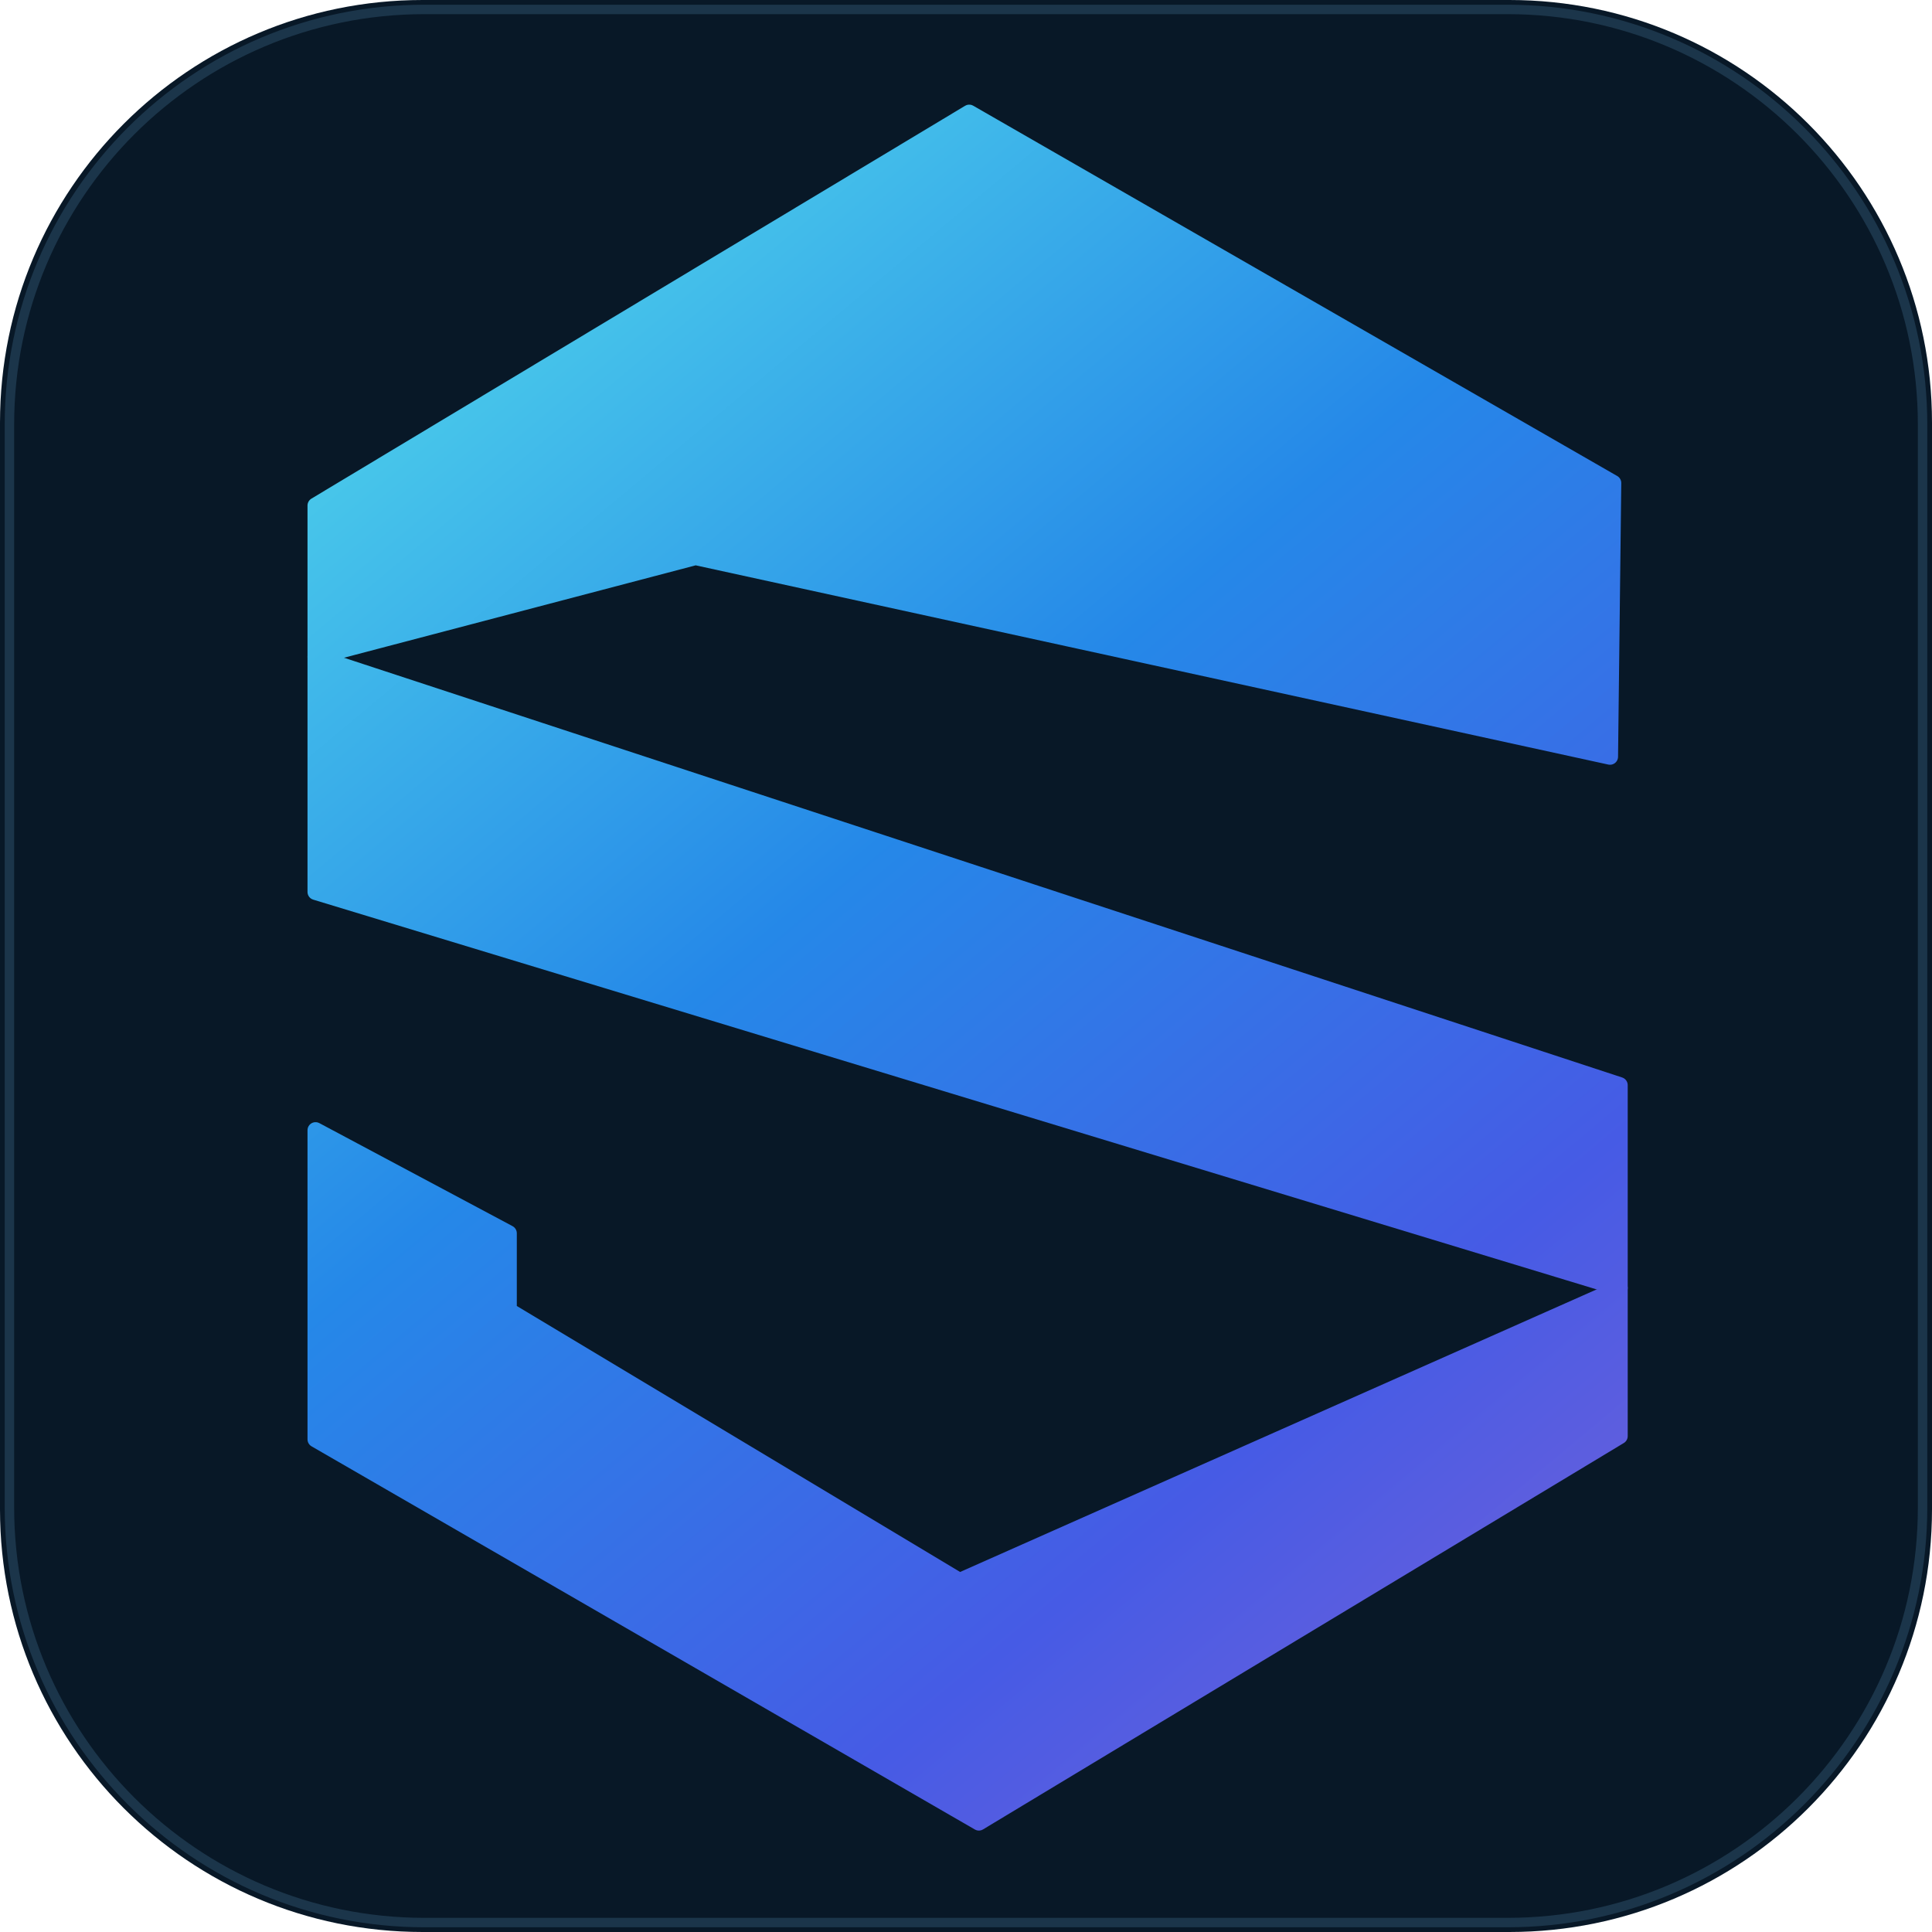
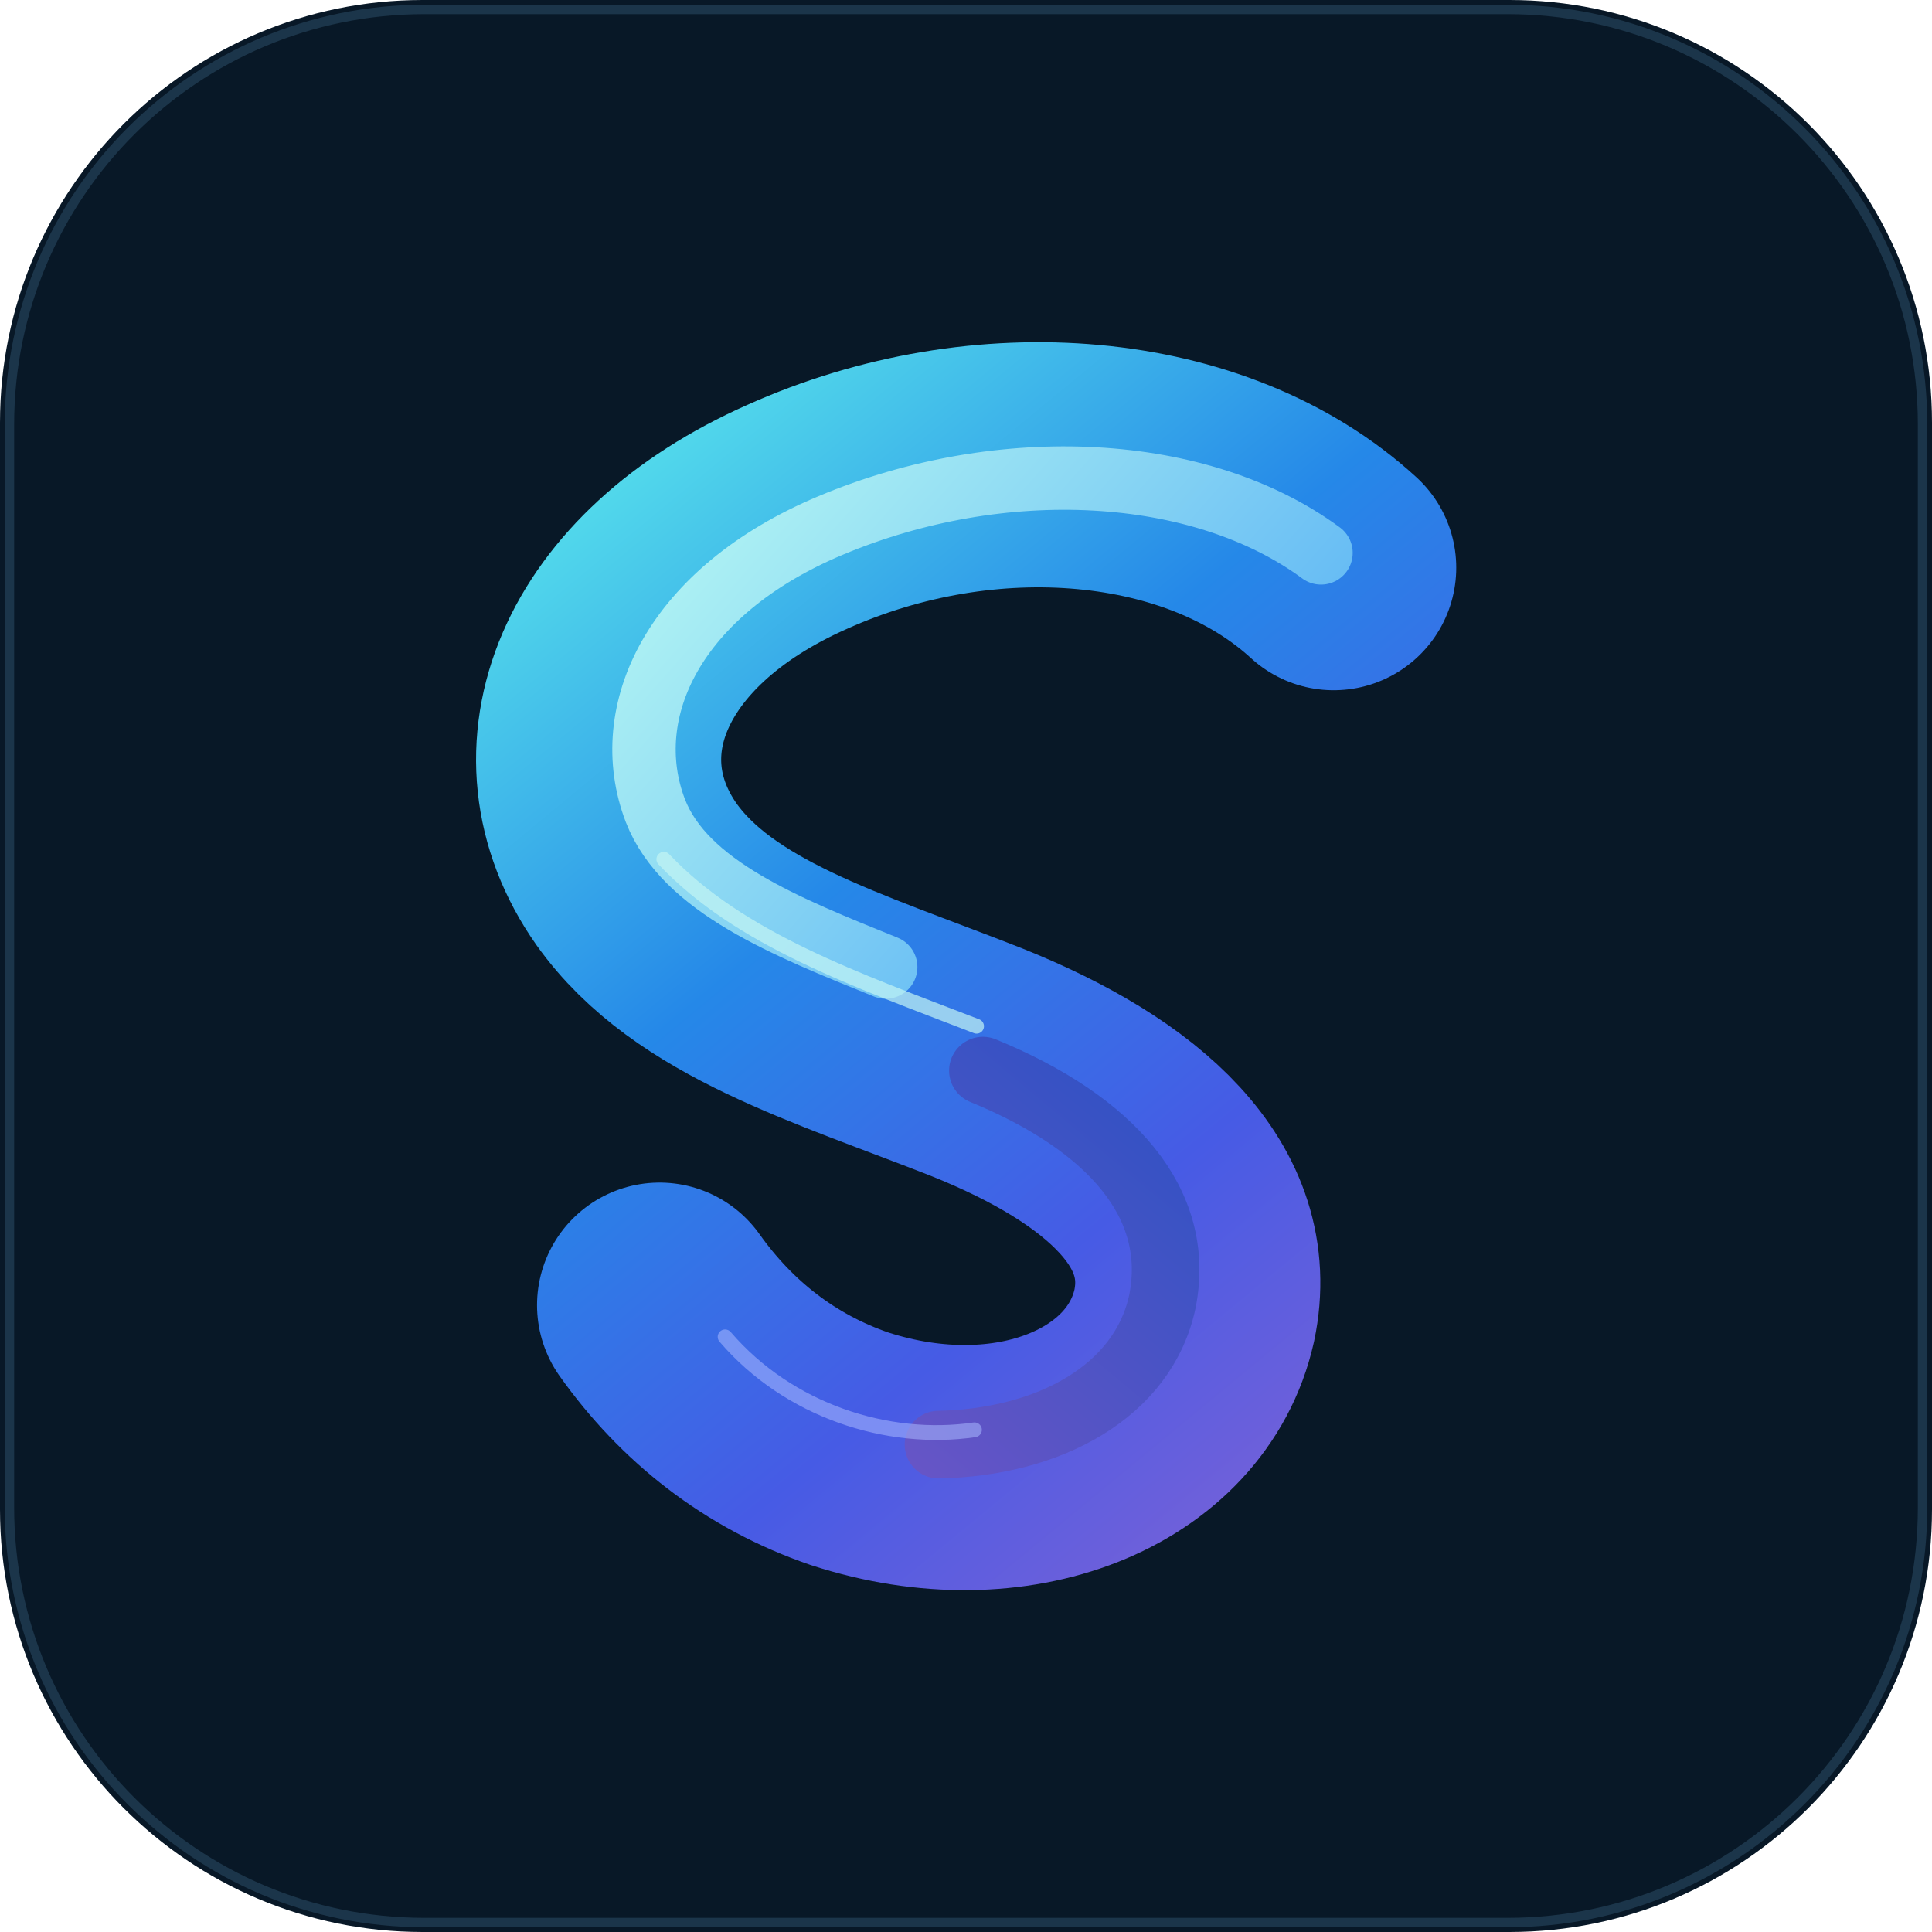
<svg xmlns="http://www.w3.org/2000/svg" viewBox="0 0 1024 1024" role="img" aria-labelledby="title">
+   <defs>
+     <linearGradient id="sc-ribbon" x1="320" y1="300" x2="700" y2="760" gradientUnits="userSpaceOnUse">
+       <stop offset="0" stop-color="#54DDEB" />
+       <stop offset="0.38" stop-color="#2588E8" />
+       <stop offset="0.72" stop-color="#465BE5" />
+       <stop offset="1" stop-color="#7761D8" />
+     </linearGradient>
+     <linearGradient id="sc-fold" x1="360" y1="330" x2="620" y2="560" gradientUnits="userSpaceOnUse">
+       <stop offset="0" stop-color="#B1F4F3" />
+       <stop offset="1" stop-color="#4CA8F4" />
+     </linearGradient>
+     <linearGradient id="sc-underfold" x1="600" y1="590" x2="450" y2="770" gradientUnits="userSpaceOnUse">
+       <stop offset="0" stop-color="#3152C4" />
+       <stop offset="1" stop-color="#6C55C6" />
+     </linearGradient>
+   </defs>
  <rect width="1024" height="1024" rx="224" fill="#081827" />
  <rect x="5" y="5" width="1014" height="1014" rx="220" fill="none" stroke="#1B354A" stroke-width="5" />
-   <defs>
-     <linearGradient id="shadecode-original-mark" x1="70" y1="50" x2="480" y2="540" gradientUnits="userSpaceOnUse">
-       <stop stop-color="#54DDEB" />
-       <stop offset=".42" stop-color="#2588E8" />
-       <stop offset=".76" stop-color="#465BE5" />
-       <stop offset="1" stop-color="#7761D8" />
-     </linearGradient>
-   </defs>
-   <g transform="translate(43.52 17.92) scale(1.706667)" fill="url(#shadecode-original-mark)" stroke="url(#shadecode-original-mark)" stroke-width="5" stroke-linejoin="round" stroke-linecap="round">
-     <path d="M72.5 146.5 275.5 24.5 475.5 139.5 474.5 224.5 190.5 162.5 72.5 193.5Z" />
-     <path d="M72.5 193.5 477.5 326.5 477.5 389.5 72.5 266.5Z" />
-     <path d="M72.5 340.5 132.5 372.5 132.5 396.5 272.5 480.5 477.5 389.5 477.5 435.5 278.5 555.5 72.5 436.5Z" />
+   <g transform="translate(512 512) scale(1.12) translate(-506 -528.5)">
+     <path d="M680 340 C620 285 515 276 426 316 C338 355 310 428 350 485 C382 530 445 548 511 574 C581 602 625 642 614 694 C601 752 528 782 451 757 C413 744 383 720 361 689" fill="none" stroke="url(#sc-ribbon)" stroke-width="116" stroke-linecap="round" stroke-linejoin="round" />
+     <path d="M674 333 C617 291 523 286 442 320 C368 351 341 408 359 455 C373 491 421 510 468 529" fill="none" stroke="url(#sc-fold)" stroke-width="30" stroke-linecap="round" stroke-linejoin="round" />
+     <path d="M514 578 C575 603 608 641 599 687 C590 730 545 754 493 755" fill="none" stroke="url(#sc-underfold)" stroke-width="32" stroke-linecap="round" stroke-linejoin="round" />
+     <path d="M363 478 C399 516 454 535 511 557" fill="none" stroke="#C4F6F4" stroke-opacity="0.7" stroke-width="7" stroke-linecap="round" stroke-linejoin="round" />
+     <path d="M392 704 C422 739 469 754 510 748" fill="none" stroke="#A7B7FF" stroke-opacity="0.55" stroke-width="7" stroke-linecap="round" stroke-linejoin="round" />
  </g>
</svg>
